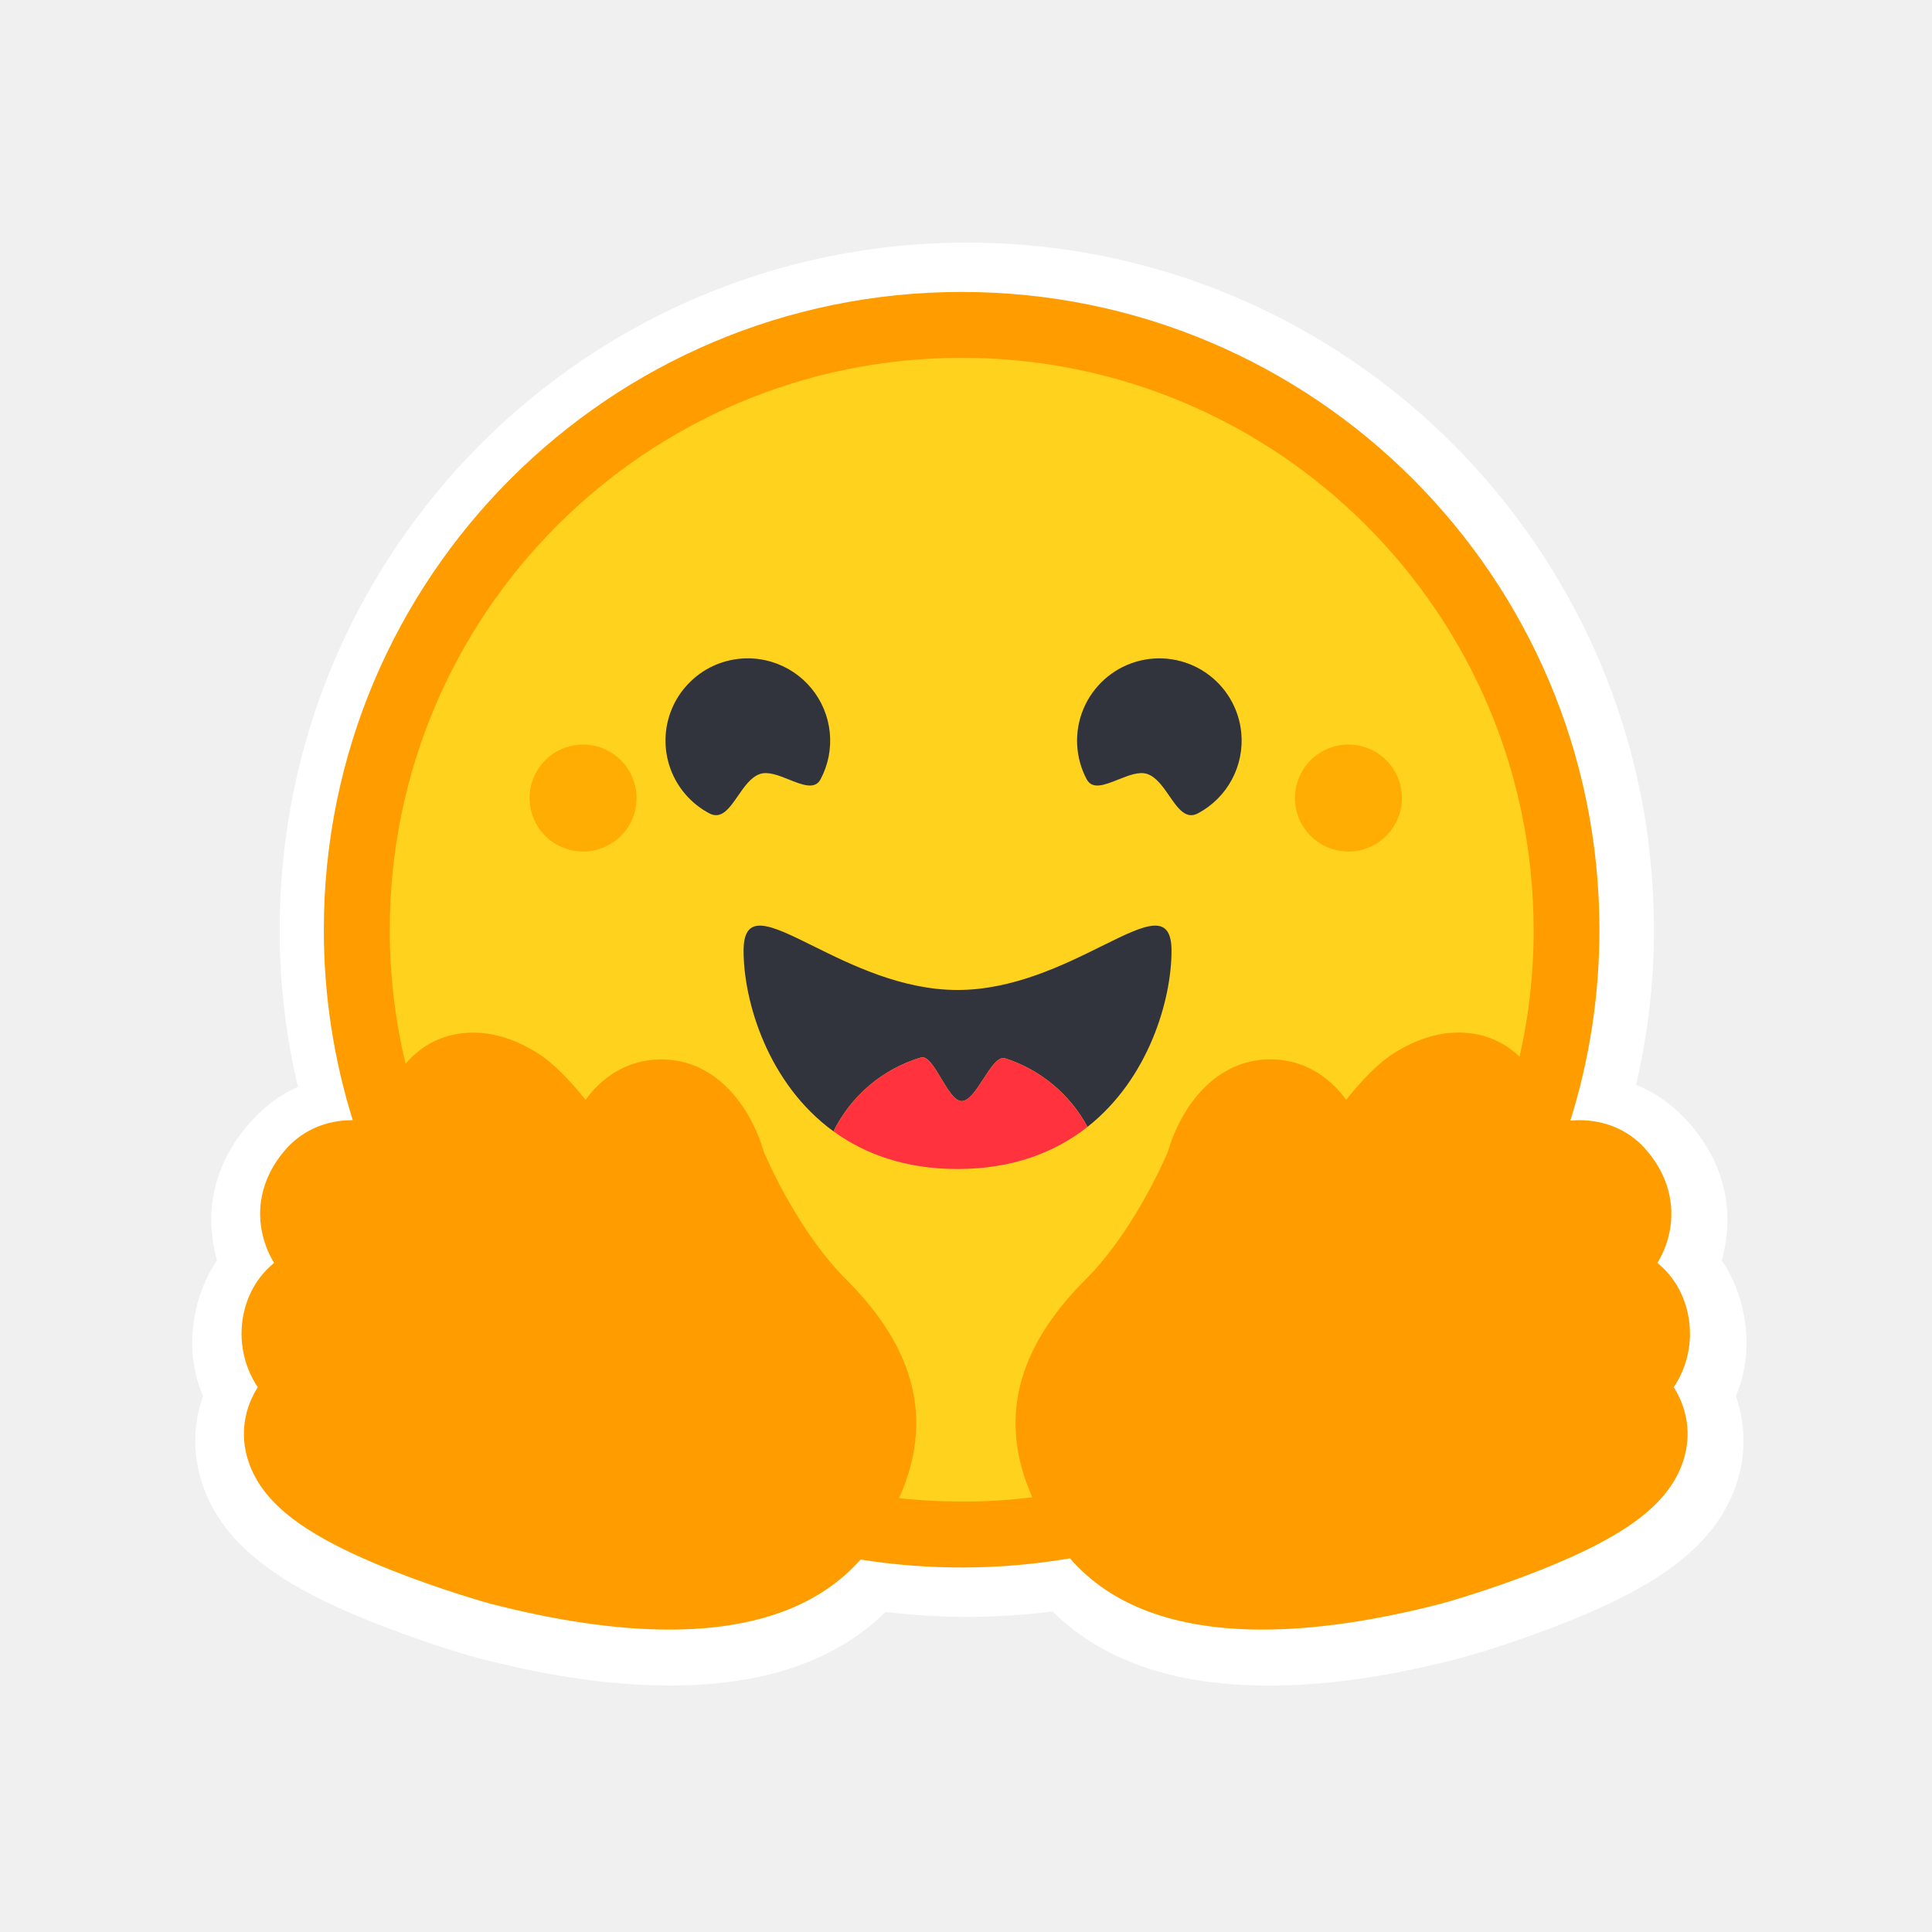
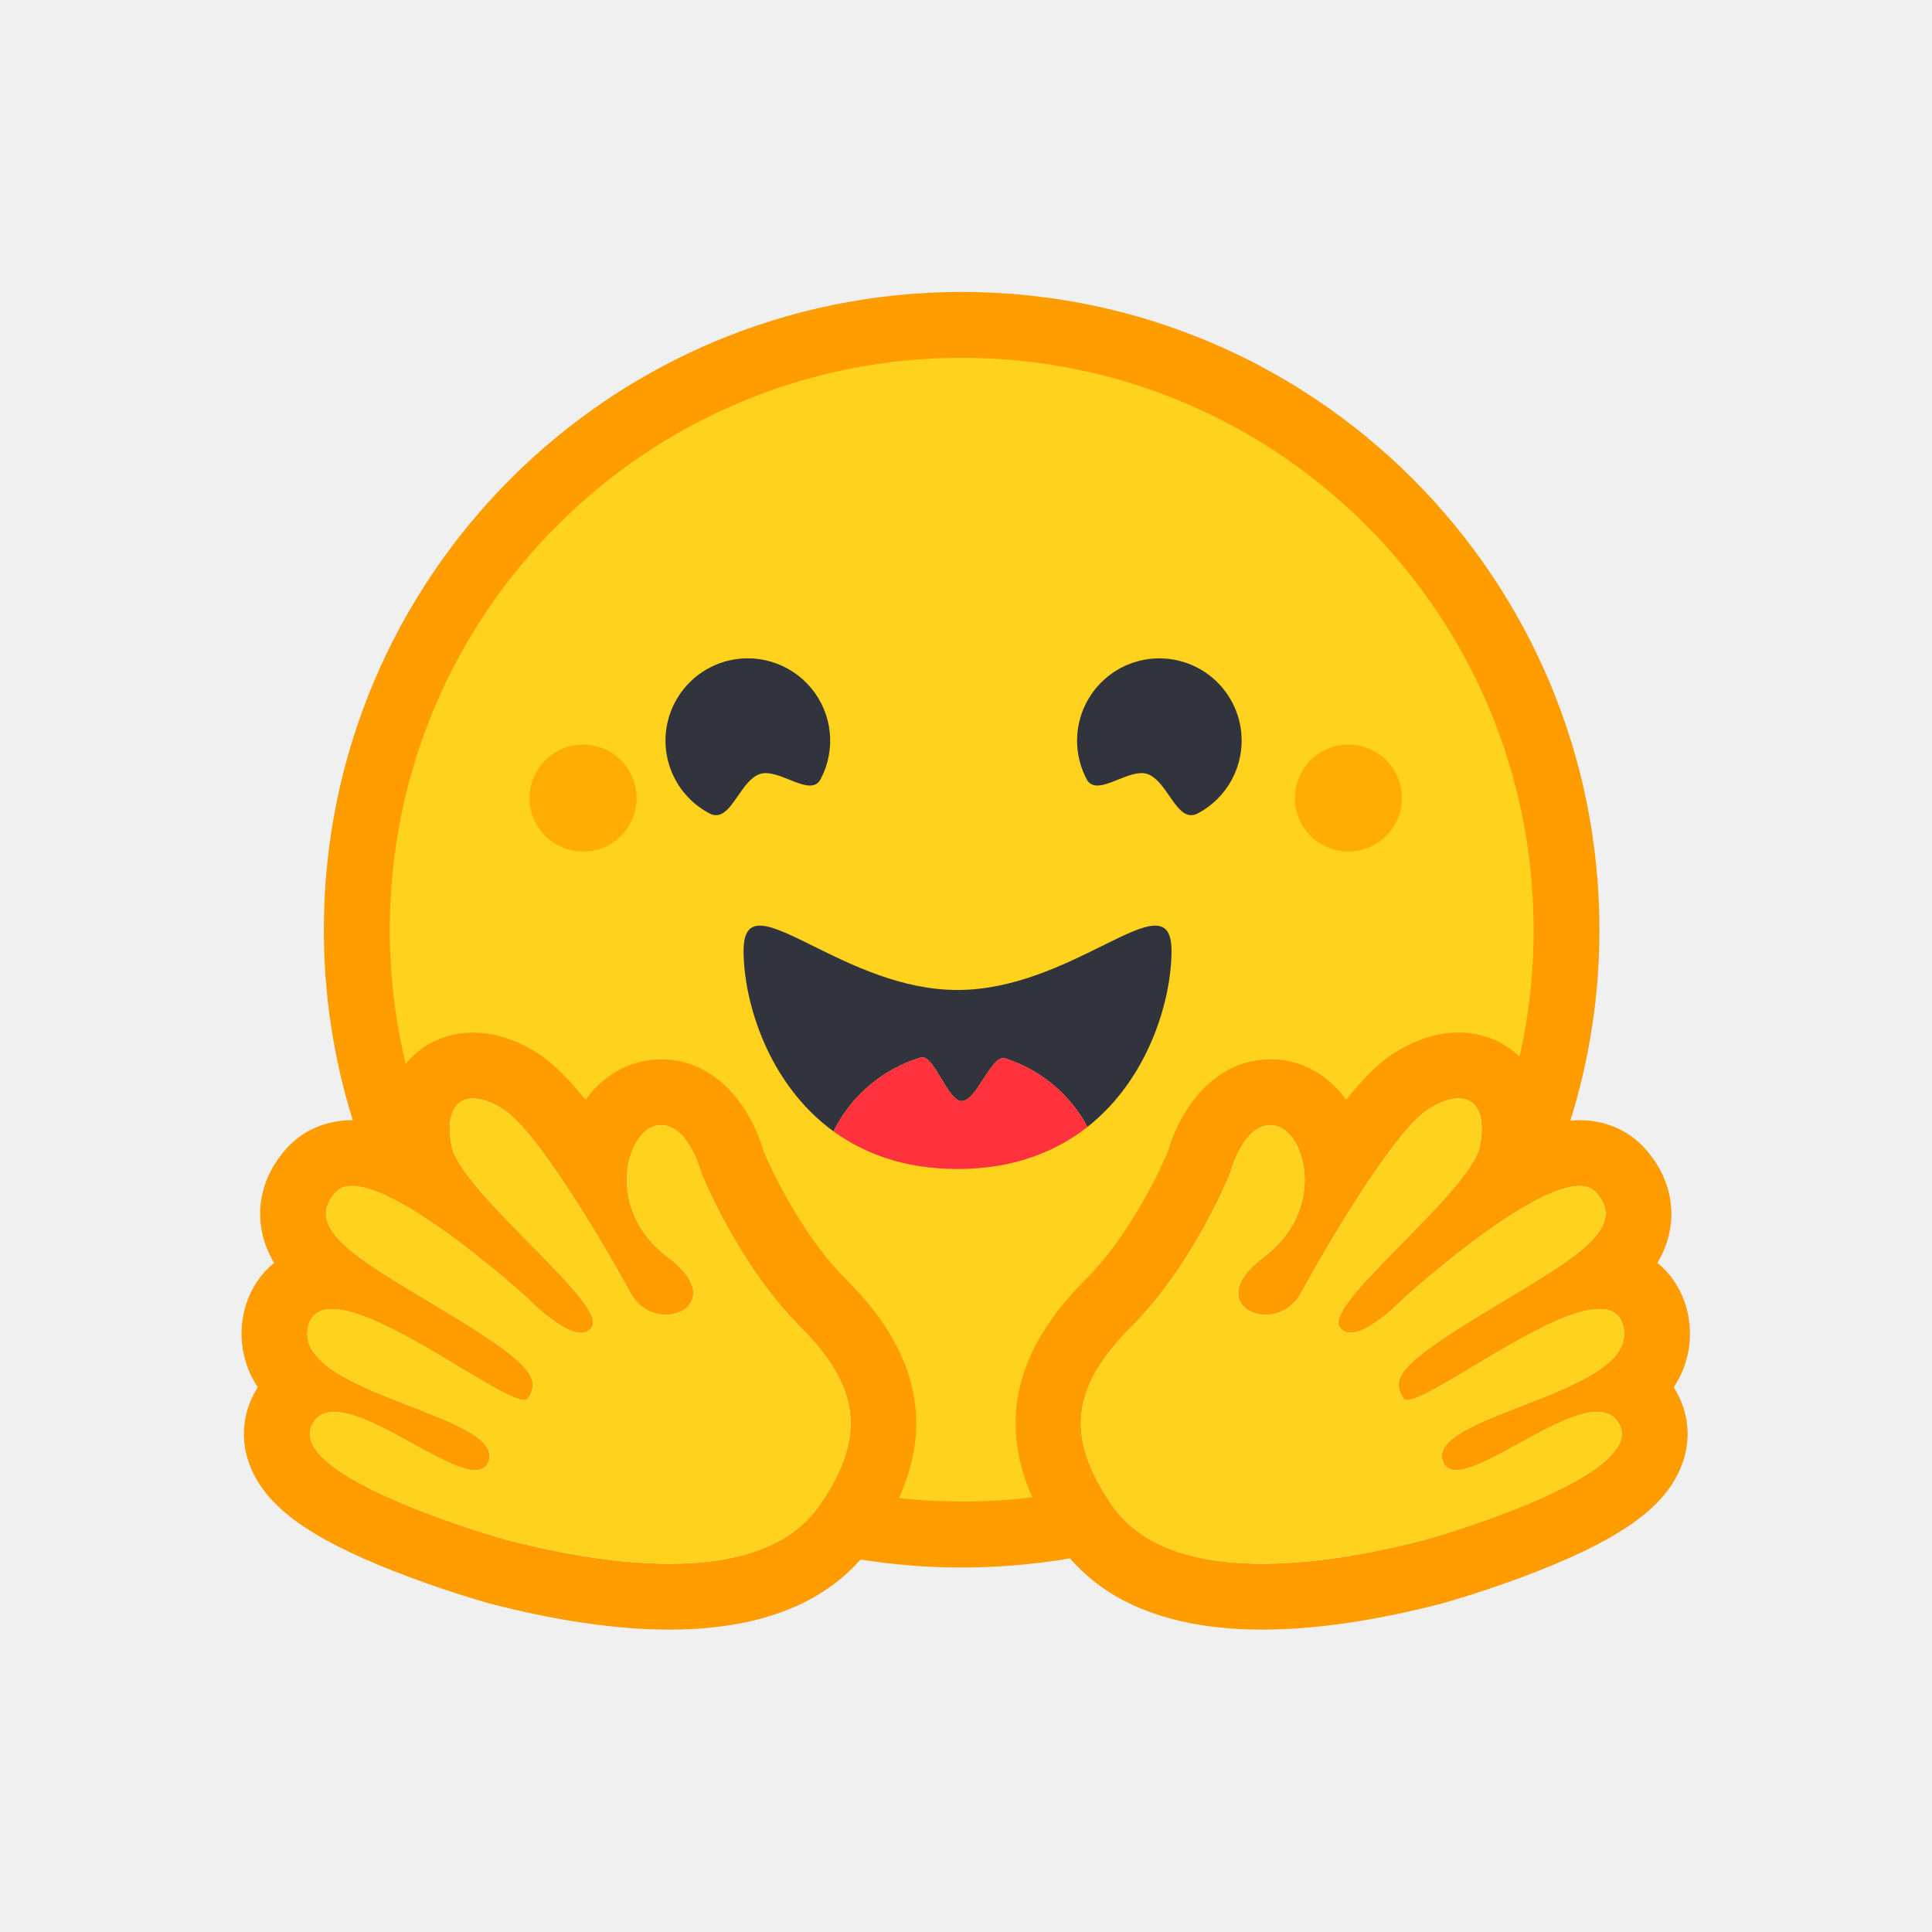
<svg xmlns="http://www.w3.org/2000/svg" viewBox="0 0 24 24">
  <g transform="scale(0.09375)">
-     <path d="M230.721 172.7C230.183 170.673 229.313 168.75 228.146 167.008C228.396 166.091 228.587 165.159 228.714 164.217C229.543 158.241 227.471 152.77 223.567 148.537C221.452 146.225 219.185 144.698 216.784 143.761C218.36 137.018 219.157 130.117 219.161 123.193C219.161 120.03 218.982 116.932 218.682 113.88C218.526 112.356 218.337 110.836 218.115 109.32C217.428 104.847 216.408 100.431 215.064 96.11C214.183 93.271 213.164 90.476 212.01 87.736C210.281 83.678 208.262 79.75 205.969 75.982C204.465 73.475 202.827 71.051 201.062 68.72C200.197 67.543 199.296 66.394 198.358 65.274C195.58 61.898 192.561 58.728 189.325 55.788C188.25 54.8 187.145 53.845 186.01 52.926C184.893 51.994 183.751 51.093 182.586 50.222C180.241 48.477 177.818 46.839 175.324 45.315C161.543 36.945 145.382 32.145 128.109 32.145C77.817 32.145 37.057 72.907 37.057 123.196C37.055 130.208 37.867 137.196 39.477 144.02C37.317 144.958 35.247 146.42 33.327 148.535C29.424 152.766 27.351 158.217 28.18 164.193C28.306 165.142 28.495 166.082 28.747 167.006C27.581 168.749 26.712 170.673 26.174 172.7C24.974 177.261 25.369 181.374 26.894 184.978C25.236 189.688 25.65 194.704 27.809 199.065C29.379 202.25 31.626 204.714 34.396 206.916C37.689 209.534 41.811 211.758 46.783 213.892C52.715 216.422 59.956 218.799 63.249 219.671C71.755 221.873 79.911 223.269 88.177 223.337C99.954 223.446 110.096 220.677 117.357 213.59C120.924 214.027 124.515 214.246 128.109 214.244C131.906 214.236 135.699 213.997 139.467 213.529C146.711 220.661 156.892 223.455 168.712 223.343C176.977 223.277 185.133 221.881 193.617 219.676C196.932 218.804 204.17 216.427 210.105 213.897C215.077 211.76 219.199 209.536 222.514 206.922C225.263 204.719 227.508 202.256 229.079 199.071C231.26 194.709 231.652 189.693 230.017 184.983C231.527 181.379 231.92 177.257 230.721 172.7Z" fill="white" />
-     <path d="M221.784 183.816C222.786 182.312 223.458 180.613 223.756 178.831C224.053 177.048 223.97 175.223 223.512 173.475C222.848 170.952 221.476 168.854 219.615 167.347C220.512 165.873 221.1 164.233 221.344 162.525C221.881 158.811 220.648 155.103 217.874 152.079C215.716 149.726 212.662 148.431 209.282 148.431C208.889 148.431 208.489 148.452 208.081 148.492C210.643 140.304 211.942 131.774 211.933 123.195C211.933 76.523 174.097 38.685 127.424 38.685C80.75 38.685 42.91 76.519 42.91 123.195C42.901 131.752 44.194 140.261 46.742 148.43H46.652C43.272 148.43 40.219 149.724 38.06 152.077C35.287 155.098 34.053 158.81 34.59 162.523C34.835 164.231 35.423 165.872 36.32 167.346C34.458 168.852 33.086 170.95 32.422 173.473C31.964 175.222 31.882 177.047 32.18 178.83C32.478 180.612 33.15 182.312 34.152 183.816C33.974 184.094 33.81 184.381 33.655 184.676C31.985 187.847 31.877 191.43 33.352 194.767C35.588 199.824 41.142 203.808 51.929 208.085C58.636 210.745 64.779 212.446 64.833 212.461C73.705 214.762 81.729 215.931 88.675 215.931C100.081 215.931 108.591 212.811 114.026 206.647C123.222 208.106 132.594 208.052 141.773 206.489C147.201 212.757 155.76 215.931 167.262 215.931C174.208 215.931 182.232 214.762 191.103 212.461C191.158 212.446 197.298 210.745 204.008 208.085C214.795 203.808 220.35 199.824 222.585 194.767C224.059 191.43 223.952 187.847 222.281 184.676C222.129 184.379 221.961 184.091 221.784 183.816Z" fill="#FF9D00" />
-     <path fill-rule="evenodd" clip-rule="evenodd" d="M203.21 123.685V123.194C203.21 81.34 169.292 47.411 127.435 47.411C85.579 47.411 51.648 81.342 51.648 123.194V123.358C51.646 123.467 51.645 123.576 51.648 123.685C51.653 123.848 51.655 124.011 51.653 124.174L51.658 124.534L51.661 124.663C51.661 124.723 51.663 124.782 51.665 124.842C51.668 124.937 51.67 125.033 51.67 125.128L51.681 125.517L51.697 125.974L51.702 126.124L51.722 126.597V126.62C51.73 126.805 51.74 126.989 51.749 127.173L51.75 127.187C51.76 127.375 51.77 127.564 51.782 127.753C51.792 127.927 51.802 128.101 51.815 128.275L51.817 128.306C51.826 128.455 51.836 128.605 51.847 128.754L51.85 128.794L51.883 129.226L51.886 129.254C51.892 129.338 51.898 129.422 51.906 129.503C51.966 130.224 52.035 130.945 52.115 131.664L52.12 131.709L52.181 132.238L52.249 132.793L52.299 133.17L52.322 133.347C52.375 133.755 52.433 134.162 52.495 134.568L52.499 134.595L52.558 134.979C52.843 136.808 53.197 138.626 53.618 140.429L53.623 140.451L53.655 140.586L53.746 140.971L53.802 140.904C56.002 138.274 59.158 136.824 62.689 136.824C65.519 136.824 68.422 137.76 71.332 139.605C73.262 140.831 75.396 143.002 77.592 145.733C79.624 142.911 82.472 141.035 85.73 140.523C86.351 140.425 86.979 140.376 87.608 140.375C95.044 140.375 99.523 146.828 101.215 152.633C102.051 154.594 106.08 163.526 112.156 169.568C121.392 178.795 123.703 188.316 119.132 198.511H119.148C119.459 198.546 119.772 198.578 120.087 198.607C120.274 198.625 120.46 198.643 120.648 198.659L120.714 198.665L121.127 198.7L121.507 198.73C121.869 198.758 122.232 198.784 122.596 198.807L122.885 198.824L123.114 198.838L123.256 198.846L123.703 198.869L123.825 198.874L124.294 198.895L124.816 198.915L125.235 198.927L125.305 198.929C125.394 198.933 125.483 198.936 125.572 198.936L125.668 198.939C126.258 198.953 126.847 198.96 127.437 198.959H128.063L128.51 198.954C128.62 198.949 128.729 198.949 128.84 198.949H129.014L129.165 198.945C129.224 198.943 129.283 198.941 129.343 198.941H129.522L129.873 198.932L130.401 198.914L130.982 198.888C131.15 198.882 131.316 198.873 131.482 198.865L131.661 198.854L131.927 198.84L132.083 198.831L132.201 198.823L132.738 198.788L133.274 198.749L133.761 198.71L134.103 198.681L134.479 198.647C135.107 198.591 135.733 198.525 136.359 198.45L136.786 198.399C132.287 188.247 134.616 178.767 143.813 169.577C149.876 163.519 153.905 154.587 154.745 152.625C156.438 146.821 160.914 140.368 168.352 140.368C168.981 140.368 169.61 140.418 170.231 140.516C173.486 141.028 176.334 142.904 178.369 145.726C180.566 142.996 182.699 140.823 184.63 139.597C187.539 137.753 190.445 136.817 193.272 136.817C196.388 136.817 199.212 137.947 201.345 140.02C201.384 139.851 201.422 139.682 201.459 139.512L201.568 139.006C201.607 138.821 201.646 138.636 201.683 138.451C201.749 138.124 201.815 137.797 201.878 137.467C201.944 137.125 202.007 136.781 202.067 136.437L202.098 136.251C202.117 136.141 202.135 136.031 202.156 135.92C202.19 135.748 202.218 135.576 202.246 135.402L202.257 135.336L202.328 134.883L202.398 134.424V134.42C202.449 134.081 202.497 133.742 202.542 133.403L202.553 133.319L202.616 132.841L202.667 132.433L202.757 131.629L202.792 131.306L202.801 131.218C202.82 131.044 202.838 130.87 202.854 130.696V130.682C202.867 130.544 202.881 130.405 202.893 130.266C202.964 129.478 203.024 128.686 203.072 127.891C203.081 127.761 203.088 127.63 203.096 127.499V127.493L203.122 127.002L203.128 126.892C203.144 126.56 203.158 126.228 203.169 125.896V125.884L203.174 125.754C203.179 125.645 203.183 125.535 203.183 125.425L203.185 125.381C203.189 125.278 203.193 125.172 203.193 125.067L203.196 124.977C203.199 124.872 203.202 124.768 203.202 124.663L203.204 124.574C203.207 124.441 203.21 124.307 203.21 124.174V123.685Z" fill="#FFD21E" />
+     <path d="M221.784 183.816C222.786 182.312 223.458 180.613 223.756 178.831C224.053 177.048 223.97 175.223 223.512 173.475C222.848 170.952 221.476 168.854 219.615 167.347C220.512 165.873 221.1 164.233 221.344 162.525C221.881 158.811 220.648 155.103 217.874 152.079C215.716 149.726 212.662 148.431 209.282 148.431C208.889 148.431 208.489 148.452 208.081 148.492C210.643 140.304 211.942 131.774 211.933 123.195C211.933 76.523 174.097 38.685 127.424 38.685C80.75 38.685 42.91 76.519 42.91 123.195C42.901 131.752 44.194 140.261 46.742 148.43H46.652C43.272 148.43 40.219 149.724 38.06 152.077C35.287 155.098 34.053 158.81 34.59 162.523C34.835 164.231 35.423 165.872 36.32 167.346C34.458 168.852 33.086 170.95 32.422 173.473C31.964 175.222 31.882 177.047 32.18 178.83C32.478 180.612 33.15 182.312 34.152 183.816C33.974 184.094 33.81 184.381 33.655 184.676C31.985 187.847 31.877 191.43 33.352 194.767C35.588 199.824 41.142 203.808 51.929 208.085C58.636 210.745 64.779 212.446 64.833 212.461C73.705 214.762 81.729 215.931 88.675 215.931C100.081 215.931 108.591 212.811 114.026 206.647C123.222 208.106 132.594 208.052 141.773 206.489C147.201 212.757 155.76 215.931 167.262 215.931C174.208 215.931 182.232 214.762 191.103 212.461C191.158 212.446 197.298 210.745 204.008 208.085C214.795 203.808 220.35 199.824 222.585 194.767C224.059 191.43 223.952 187.847 222.281 184.676C222.129 184.379 221.961 184.091 221.784 183.816ZM110.137 196.997C109.669 197.815 109.168 198.614 108.635 199.391C107.23 201.448 105.382 203.02 103.237 204.188C99.137 206.424 93.947 207.205 88.675 207.205C80.346 207.205 71.808 205.256 67.023 204.015C66.787 203.954 37.689 195.735 41.373 188.739C41.993 187.562 43.013 187.092 44.298 187.092C49.485 187.092 58.93 194.816 62.989 194.816C63.896 194.816 64.536 194.43 64.797 193.488C66.527 187.284 38.504 184.676 40.864 175.692C41.28 174.102 42.41 173.456 43.998 173.456C50.856 173.455 66.248 185.516 69.467 185.516C69.714 185.516 69.891 185.443 69.987 185.291C70.001 185.268 70.015 185.246 70.028 185.222C71.539 182.727 70.672 180.913 60.321 174.573L59.327 173.968C47.936 167.074 39.941 162.925 44.488 157.975C45.011 157.404 45.753 157.151 46.654 157.151C47.722 157.151 49.015 157.508 50.439 158.108C56.455 160.645 64.793 167.564 68.276 170.581C68.824 171.057 69.368 171.538 69.909 172.022C69.909 172.022 74.319 176.608 76.985 176.608C77.599 176.608 78.12 176.366 78.473 175.768C80.364 172.58 60.91 157.838 59.813 151.755C59.069 147.634 60.335 145.546 62.675 145.546C63.788 145.546 65.146 146.02 66.645 146.971C71.295 149.922 80.273 165.35 83.56 171.352C84.662 173.363 86.543 174.213 88.238 174.213C91.601 174.213 94.23 170.87 88.546 166.622C80.003 160.23 83.001 149.782 87.078 149.139C87.252 149.111 87.428 149.097 87.603 149.097C91.311 149.097 92.946 155.486 92.946 155.486C92.946 155.486 97.74 167.524 105.975 175.753C113.447 183.222 114.491 189.351 110.137 196.997ZM147.303 199.391C141.301 190.59 141.727 183.984 149.962 175.754C158.197 167.523 162.99 155.487 162.99 155.487C162.99 155.487 164.779 148.496 168.859 149.138C172.939 149.78 175.932 160.227 167.39 166.622C158.847 173.017 169.089 177.353 172.377 171.352C175.666 165.35 184.637 149.923 189.291 146.972C193.945 144.021 197.22 145.675 196.122 151.757C195.578 154.776 190.509 159.929 185.774 164.744C180.97 169.628 176.509 174.163 177.462 175.768C179.355 178.955 186.027 172.019 186.027 172.019C186.027 172.019 206.902 153.022 211.448 157.973C215.637 162.535 209.176 166.415 199.219 172.394C198.348 172.917 197.478 173.441 196.609 173.966C185.218 180.862 184.332 182.681 185.948 185.289C186.546 186.254 190.359 183.964 195.048 181.149C203.044 176.349 213.586 170.019 215.075 175.685C216.364 180.588 208.607 183.592 201.573 186.317C195.713 188.587 190.353 190.663 191.141 193.481C191.957 196.402 196.385 193.965 201.225 191.301C206.66 188.31 212.616 185.032 214.564 188.732C218.248 195.726 189.15 203.947 188.915 204.007C179.515 206.453 155.643 211.619 147.303 199.391Z" fill="#FF9D00" />
+     <path fill-rule="evenodd" clip-rule="evenodd" d="M203.21 123.685V123.194C203.21 81.34 169.292 47.411 127.435 47.411C85.579 47.411 51.648 81.342 51.648 123.194V123.358C51.646 123.467 51.645 123.576 51.648 123.685C51.653 123.848 51.655 124.011 51.653 124.174L51.658 124.534L51.661 124.663C51.661 124.723 51.663 124.782 51.665 124.842C51.668 124.937 51.67 125.033 51.67 125.128L51.681 125.517L51.697 125.974L51.702 126.124L51.722 126.597V126.62C51.73 126.805 51.74 126.989 51.749 127.173L51.75 127.187C51.76 127.375 51.77 127.564 51.782 127.753C51.792 127.927 51.802 128.101 51.815 128.275L51.817 128.306C51.826 128.455 51.836 128.605 51.847 128.754L51.85 128.794L51.883 129.226L51.886 129.254C51.892 129.338 51.898 129.422 51.906 129.503C51.966 130.224 52.035 130.945 52.115 131.664L52.12 131.709L52.181 132.238L52.249 132.793L52.299 133.17L52.322 133.347C52.375 133.755 52.433 134.162 52.495 134.568L52.499 134.595L52.558 134.979C52.843 136.808 53.197 138.626 53.618 140.429L53.623 140.451L53.655 140.586L53.746 140.971L53.802 140.904C56.002 138.274 59.158 136.824 62.689 136.824C65.519 136.824 68.422 137.76 71.332 139.605C73.262 140.831 75.396 143.002 77.592 145.733C79.624 142.911 82.472 141.035 85.73 140.523C86.351 140.425 86.979 140.376 87.608 140.375C95.044 140.375 99.523 146.828 101.215 152.633C102.051 154.594 106.08 163.526 112.156 169.568C121.392 178.795 123.703 188.316 119.132 198.511H119.148C119.459 198.546 119.772 198.578 120.087 198.607C120.274 198.625 120.46 198.643 120.648 198.659L120.714 198.665L121.127 198.7L121.507 198.73C121.869 198.758 122.232 198.784 122.596 198.807L122.885 198.824L123.114 198.838L123.256 198.846L123.703 198.869L123.825 198.874L124.294 198.895L124.816 198.915L125.235 198.927L125.305 198.929C125.394 198.933 125.483 198.936 125.572 198.936L125.668 198.939C126.258 198.953 126.847 198.96 127.437 198.959H128.063L128.51 198.954C128.62 198.949 128.729 198.949 128.84 198.949H129.014L129.165 198.945C129.224 198.943 129.283 198.941 129.343 198.941H129.522L129.873 198.932L130.401 198.914L130.982 198.888C131.15 198.882 131.316 198.873 131.482 198.865L131.661 198.854L131.927 198.84L132.083 198.831L132.201 198.823L132.738 198.788L133.274 198.749L133.761 198.71L134.103 198.681L134.479 198.647C135.107 198.591 135.733 198.525 136.359 198.45L136.786 198.399C132.287 188.247 134.616 178.767 143.813 169.577C149.876 163.519 153.905 154.587 154.745 152.625C156.438 146.821 160.914 140.368 168.352 140.368C168.981 140.368 169.61 140.418 170.231 140.516C173.486 141.028 176.334 142.904 178.369 145.726C180.566 142.996 182.699 140.823 184.63 139.597C187.539 137.753 190.445 136.817 193.272 136.817C196.388 136.817 199.212 137.947 201.345 140.02C201.384 139.851 201.422 139.682 201.459 139.512L201.568 139.006C201.607 138.821 201.646 138.636 201.683 138.451C201.749 138.124 201.815 137.797 201.878 137.467C201.944 137.125 202.007 136.781 202.067 136.437L202.098 136.251C202.117 136.141 202.135 136.031 202.156 135.92C202.19 135.748 202.218 135.576 202.246 135.402L202.257 135.336L202.328 134.883L202.398 134.424V134.42C202.449 134.081 202.497 133.742 202.542 133.403L202.553 133.319L202.616 132.841L202.667 132.433L202.757 131.629L202.792 131.306L202.801 131.218C202.82 131.044 202.838 130.87 202.854 130.696V130.682C202.867 130.544 202.881 130.405 202.893 130.266C202.964 129.478 203.024 128.686 203.072 127.891C203.081 127.761 203.088 127.63 203.096 127.499V127.493L203.122 127.002L203.128 126.892C203.144 126.56 203.158 126.228 203.169 125.896V125.884L203.174 125.754C203.179 125.645 203.183 125.535 203.183 125.425L203.185 125.381C203.189 125.278 203.193 125.172 203.193 125.067L203.196 124.977C203.199 124.872 203.202 124.768 203.202 124.663L203.204 124.574C203.207 124.441 203.21 124.307 203.21 124.174V123.685ZM108.638 199.391C114.64 190.59 114.214 183.984 105.98 175.754C97.744 167.523 92.951 155.487 92.951 155.487C92.951 155.487 91.162 148.496 87.082 149.138C83.002 149.78 80.009 160.227 88.552 166.622C97.094 173.017 86.852 177.353 83.564 171.352C80.276 165.35 71.299 149.923 66.645 146.972C61.991 144.021 58.718 145.675 59.815 151.757C60.36 154.776 65.428 159.929 70.163 164.743C74.967 169.627 79.428 174.163 78.474 175.768C76.581 178.955 69.914 172.023 69.914 172.023C69.914 172.023 49.038 153.025 44.494 157.976C40.304 162.539 46.765 166.418 56.721 172.397C57.567 172.905 58.439 173.429 59.332 173.969C70.723 180.865 71.609 182.684 69.992 185.293C69.395 186.257 65.582 183.968 60.892 181.153C52.897 176.352 42.355 170.023 40.866 175.688C39.578 180.591 47.334 183.595 54.368 186.32C60.228 188.59 65.588 190.666 64.799 193.484C63.982 196.406 59.553 193.969 54.712 191.305C49.277 188.314 43.322 185.038 41.373 188.735C37.69 195.725 66.783 203.954 67.023 204.015C76.423 206.453 100.295 211.619 108.638 199.391ZM147.303 199.391C141.301 190.59 141.727 183.984 149.962 175.754C158.197 167.523 162.99 155.487 162.99 155.487C162.99 155.487 164.779 148.496 168.859 149.138C172.939 149.78 175.932 160.227 167.39 166.622C158.847 173.017 169.089 177.353 172.377 171.352C175.666 165.35 184.637 149.923 189.291 146.972C193.945 144.021 197.22 145.675 196.122 151.757C195.578 154.776 190.509 159.929 185.774 164.744C180.97 169.628 176.509 174.163 177.462 175.768C179.355 178.955 186.027 172.019 186.027 172.019C186.027 172.019 206.902 153.022 211.448 157.973C215.637 162.535 209.176 166.415 199.219 172.394C198.348 172.917 197.478 173.441 196.609 173.966C185.218 180.862 184.332 182.681 185.948 185.289C186.546 186.254 190.359 183.964 195.048 181.149C203.044 176.349 213.586 170.019 215.075 175.685C216.364 180.588 208.607 183.592 201.573 186.317C195.713 188.587 190.353 190.663 191.141 193.481C191.957 196.402 196.385 193.965 201.225 191.301C206.66 188.31 212.616 185.032 214.564 188.732C218.248 195.726 189.15 203.947 188.915 204.007C179.515 206.453 155.643 211.619 147.303 199.391Z" fill="#FFD21E" />
    <path fill-rule="evenodd" clip-rule="evenodd" d="M152.047 102.567C153.229 102.985 154.108 104.257 154.944 105.468C156.074 107.104 157.126 108.627 158.74 107.769C160.644 106.756 162.205 105.202 163.225 103.302C164.246 101.402 164.681 99.243 164.475 97.096C164.321 95.491 163.813 93.94 162.987 92.555C162.161 91.17 161.038 89.985 159.7 89.086C158.361 88.187 156.839 87.597 155.245 87.357C153.65 87.117 152.022 87.234 150.478 87.699C148.934 88.164 147.513 88.965 146.316 90.046C145.119 91.126 144.176 92.458 143.556 93.946C142.936 95.434 142.653 97.041 142.728 98.652C142.804 100.263 143.235 101.836 143.992 103.26C144.74 104.667 146.4 104.003 148.152 103.302C149.525 102.753 150.956 102.181 152.047 102.567ZM100.672 102.567C99.49 102.985 98.611 104.258 97.775 105.468C96.645 107.105 95.592 108.627 93.979 107.769C91.585 106.501 89.748 104.386 88.828 101.838C87.907 99.29 87.969 96.49 89.001 93.984C90.032 91.479 91.96 89.447 94.408 88.285C96.856 87.124 99.649 86.916 102.242 87.701C104.307 88.323 106.141 89.543 107.513 91.207C108.885 92.87 109.732 94.903 109.949 97.049C110.165 99.195 109.74 101.356 108.728 103.26C107.979 104.667 106.319 104.003 104.567 103.303C103.193 102.753 101.764 102.181 100.672 102.567ZM144.099 149.318C152.242 142.903 155.233 132.429 155.233 125.977C155.233 120.877 151.802 122.482 146.309 125.202L145.999 125.355C140.957 127.852 134.245 131.177 126.877 131.177C119.508 131.177 112.796 127.852 107.755 125.354C102.084 122.545 98.527 120.783 98.527 125.978C98.527 132.634 101.709 143.563 110.443 149.912C111.596 147.573 113.219 145.497 115.211 143.813C117.202 142.129 119.52 140.874 122.018 140.126C122.89 139.866 123.788 141.367 124.707 142.904C125.594 144.386 126.501 145.902 127.423 145.902C128.406 145.902 129.371 144.408 130.314 142.95C131.299 141.425 132.26 139.94 133.189 140.237C137.864 141.738 141.775 144.993 144.099 149.318Z" fill="#32343D" />
    <path d="M144.097 149.317C139.856 152.659 134.219 154.9 126.878 154.9C119.981 154.9 114.587 152.922 110.443 149.911C111.596 147.572 113.219 145.495 115.211 143.812C117.202 142.128 119.52 140.873 122.018 140.125C123.73 139.614 125.545 145.901 127.423 145.901C129.433 145.901 131.37 139.655 133.189 140.236C137.863 141.738 141.773 144.993 144.097 149.317Z" fill="#FF323D" />
    <path fill-rule="evenodd" clip-rule="evenodd" d="M81.2 111.64C80.231 112.288 79.117 112.687 77.957 112.801C76.797 112.916 75.627 112.742 74.55 112.295C73.689 111.94 72.907 111.418 72.249 110.759C71.59 110.101 71.068 109.319 70.713 108.458C70.267 107.381 70.094 106.211 70.208 105.051C70.323 103.891 70.722 102.777 71.37 101.808C72.149 100.642 73.256 99.733 74.551 99.197C75.847 98.66 77.272 98.52 78.647 98.793C80.022 99.067 81.285 99.743 82.276 100.734C83.267 101.726 83.942 102.99 84.215 104.365C84.488 105.74 84.348 107.165 83.811 108.46C83.275 109.755 82.365 110.861 81.2 111.64ZM182.613 111.64C181.644 112.288 180.53 112.687 179.37 112.801C178.209 112.916 177.039 112.742 175.962 112.295C175.101 111.939 174.319 111.418 173.661 110.759C173.003 110.101 172.481 109.319 172.125 108.458C171.68 107.381 171.507 106.211 171.621 105.051C171.736 103.891 172.135 102.777 172.782 101.808C173.364 100.936 174.133 100.205 175.032 99.666C175.931 99.127 176.938 98.794 177.981 98.692C179.025 98.589 180.078 98.719 181.064 99.073C182.051 99.426 182.947 99.994 183.688 100.736C184.68 101.727 185.355 102.99 185.628 104.365C185.902 105.74 185.761 107.165 185.224 108.46C184.687 109.755 183.779 110.861 182.613 111.64Z" fill="#FFAD03" />
  </g>
</svg>
